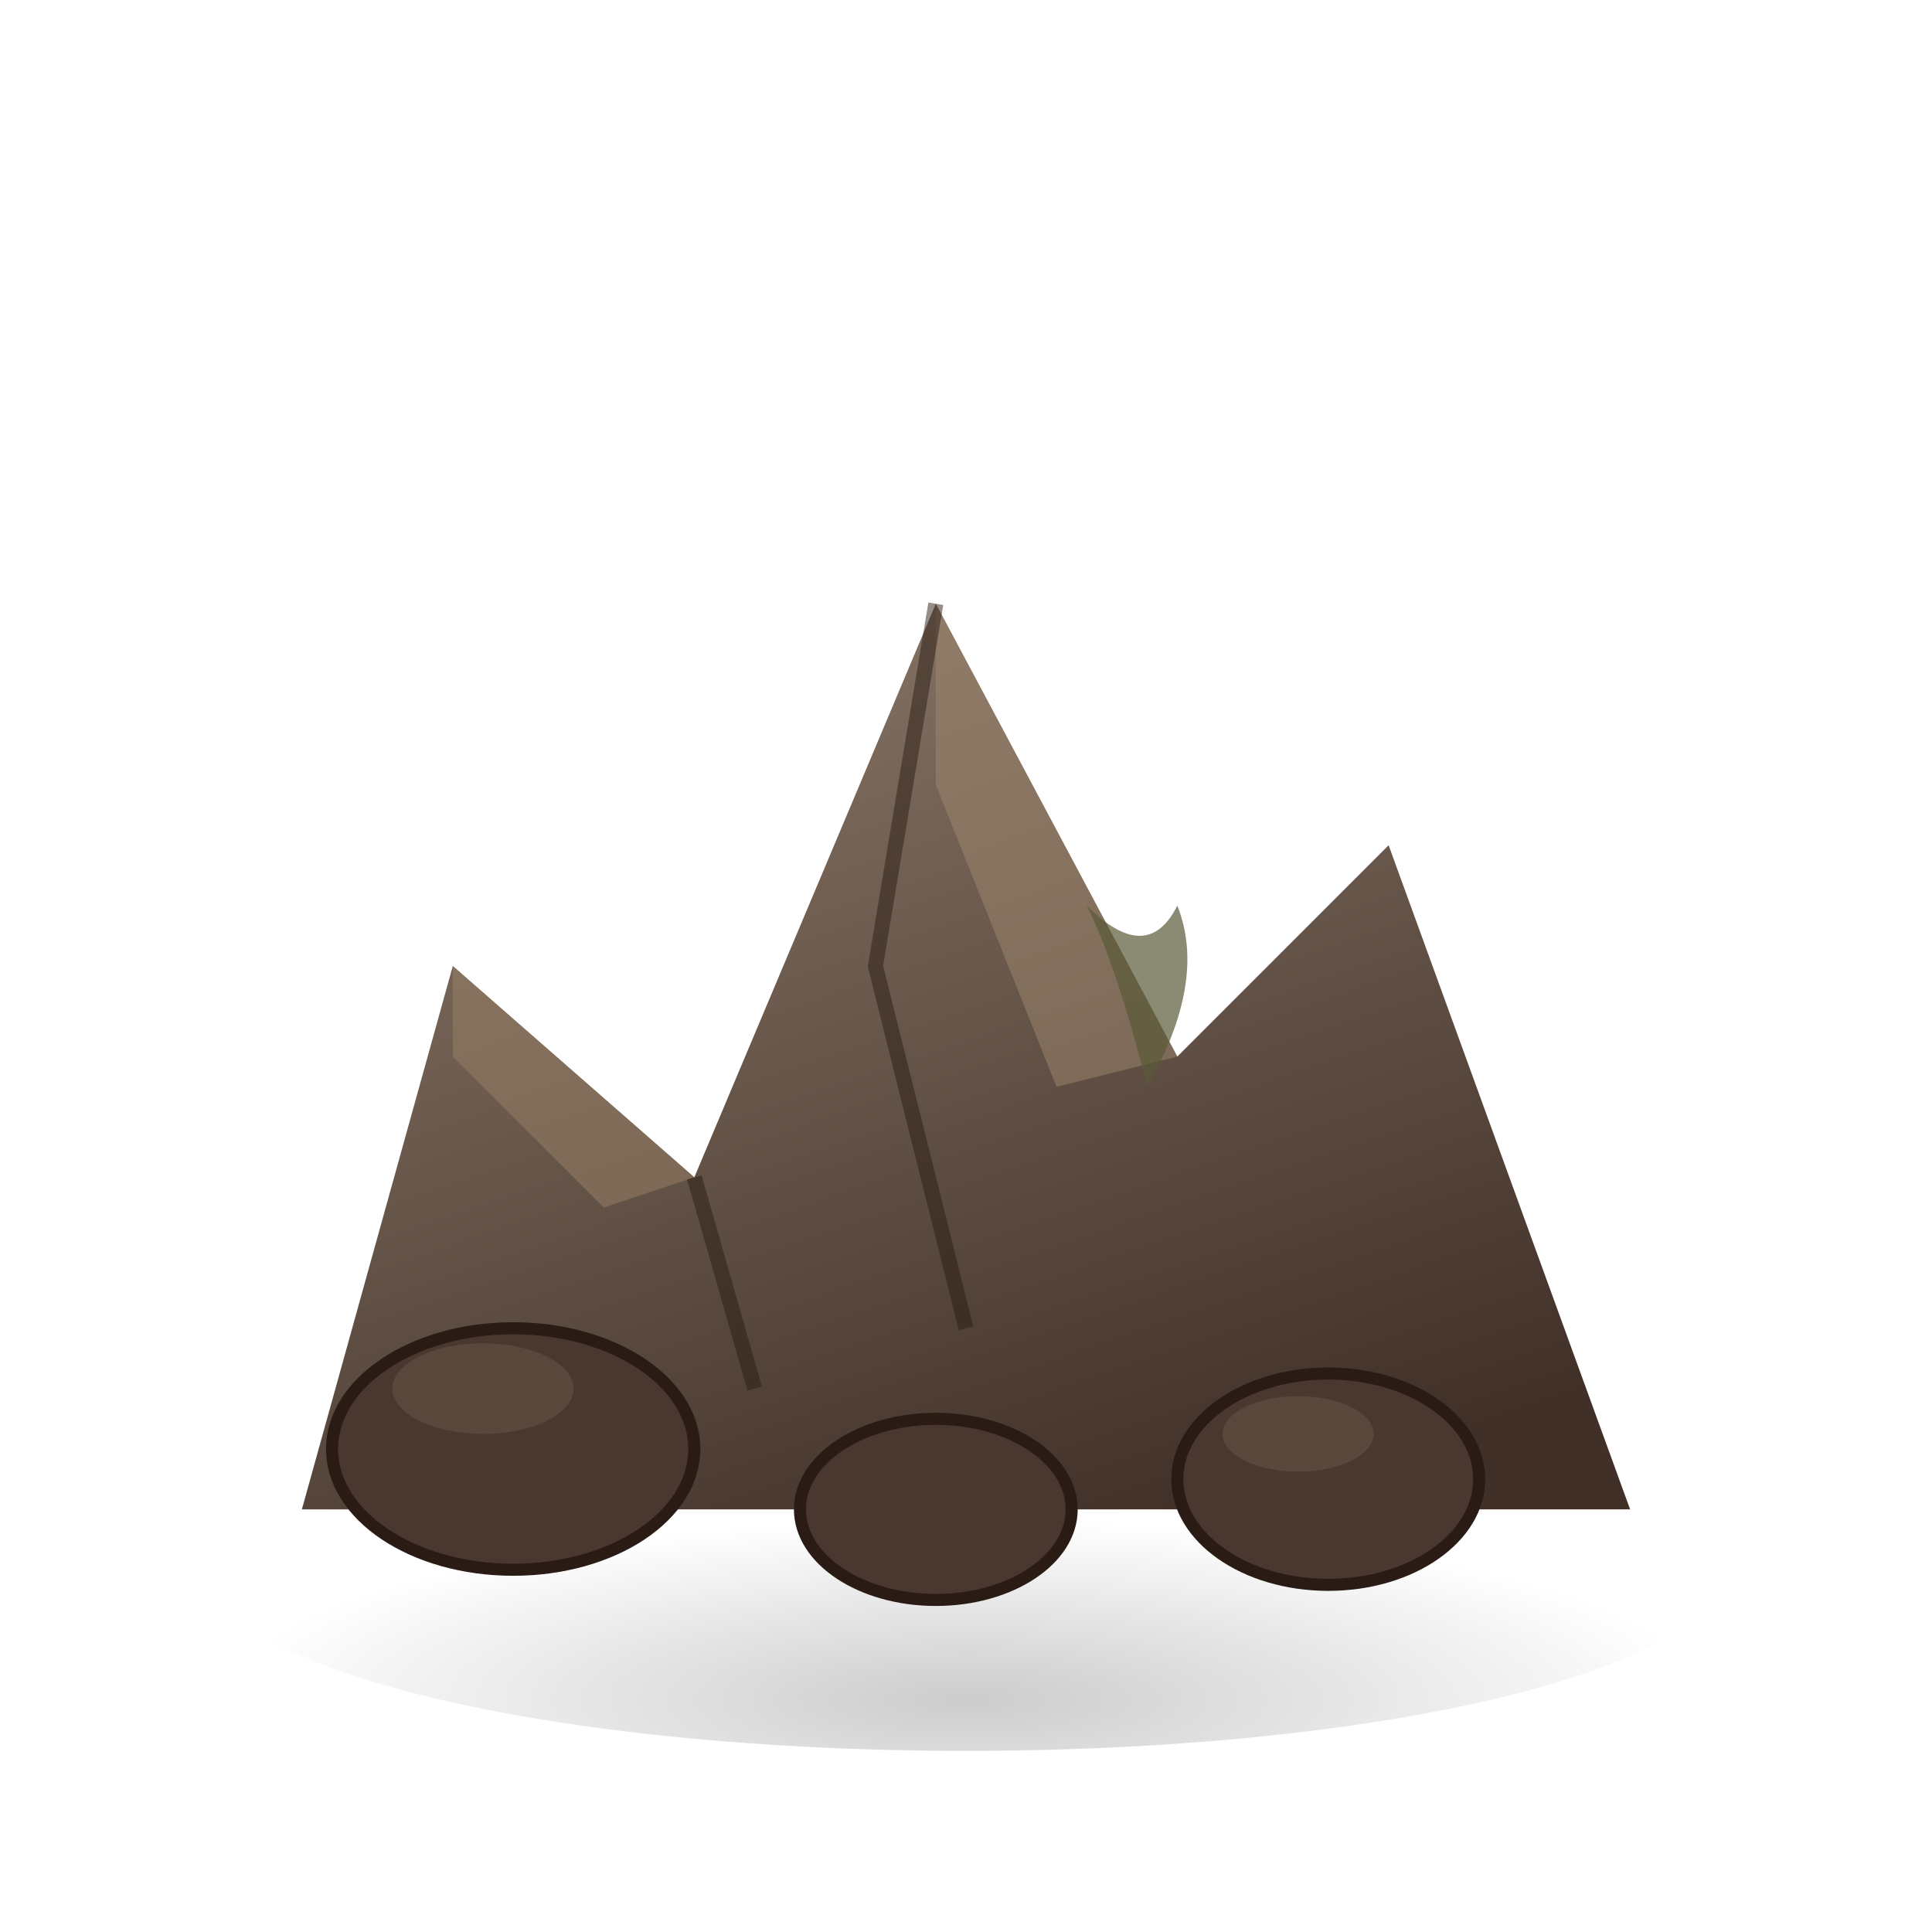
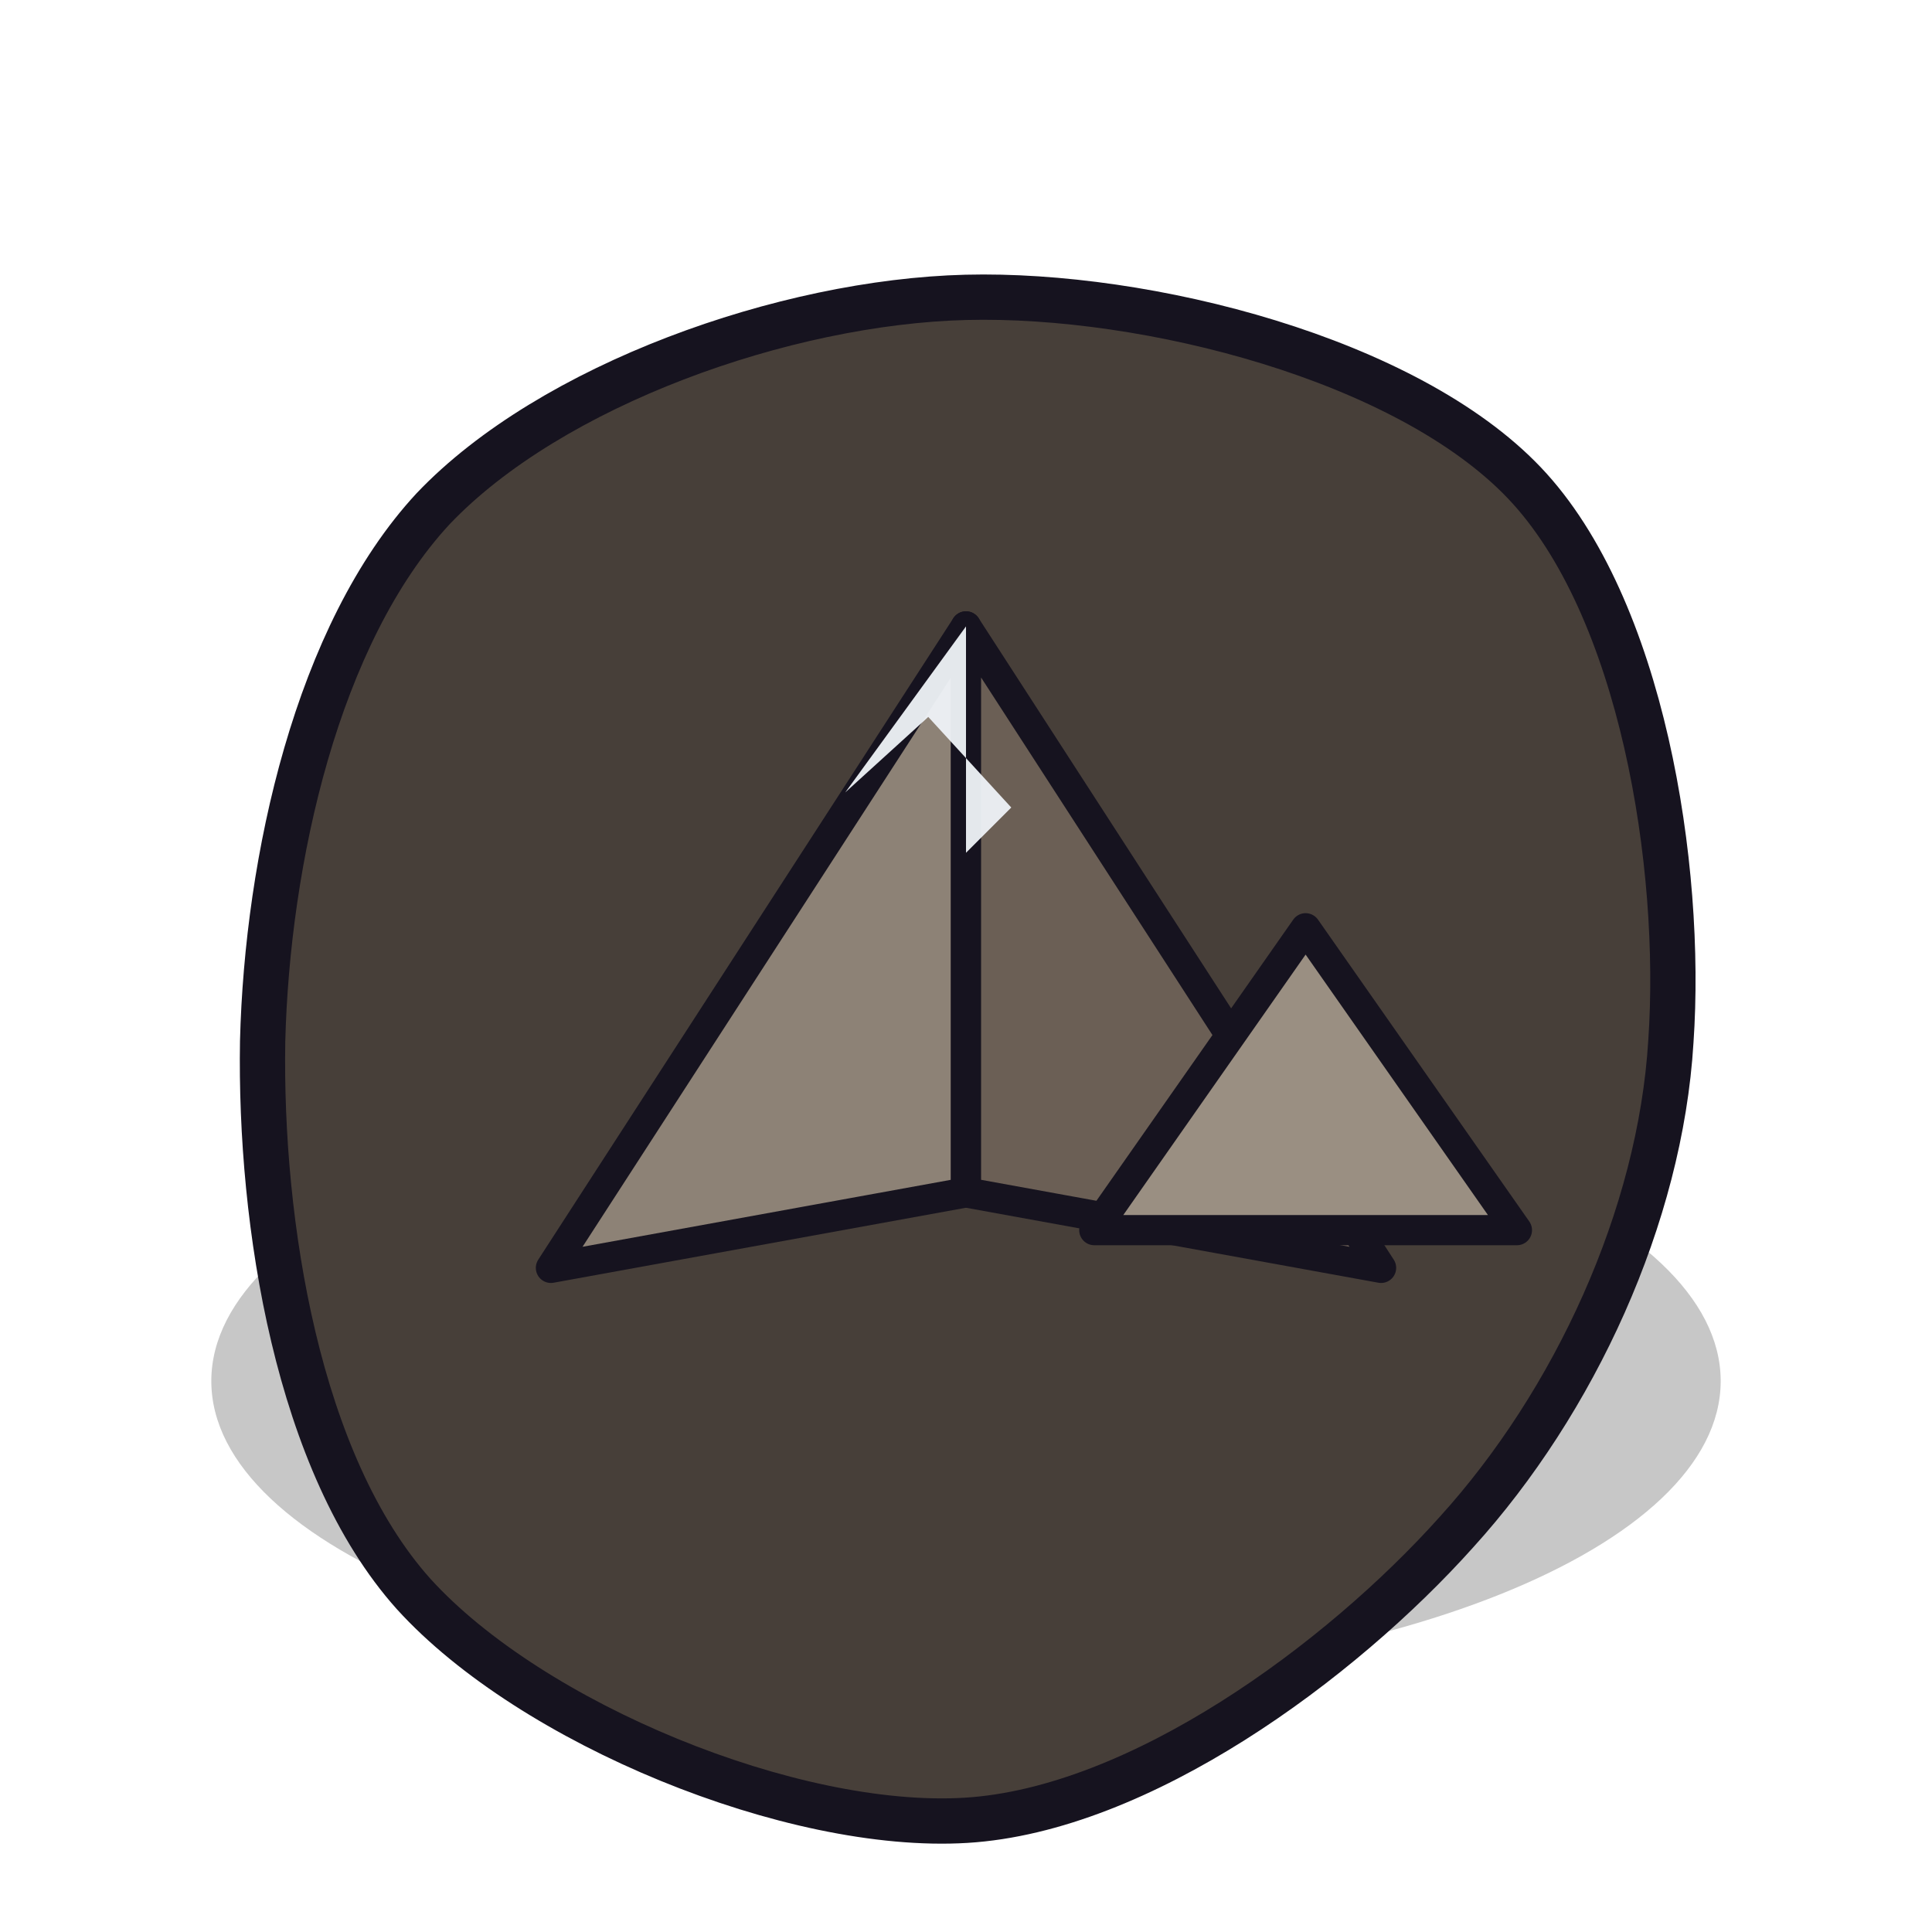
<svg xmlns="http://www.w3.org/2000/svg" width="128" height="128" viewBox="0 0 128 128">
-   <defs>
-     <linearGradient id="rock" x1="20%" y1="0%" x2="70%" y2="100%">
-       <stop offset="0%" stop-color="#8a7868" />
-       <stop offset="100%" stop-color="#403028" />
-     </linearGradient>
-     <radialGradient id="shadow" cx="50%" cy="86%" r="50%">
-       <stop offset="0%" stop-color="#000" stop-opacity="0.2" />
-       <stop offset="100%" stop-color="#000" stop-opacity="0" />
-     </radialGradient>
-   </defs>
-   <ellipse cx="64" cy="104" rx="50" ry="12" fill="url(#shadow)" />
-   <path d="M20 100 L30 64 L46 78 L62 40 L78 70 L92 56 L108 100 Z" fill="url(#rock)" />
-   <path d="M62 40 L78 70 L70 72 L62 52 Z" fill="#a08870" opacity="0.5" />
-   <path d="M30 64 L46 78 L40 80 L30 70 Z" fill="#9a8268" opacity="0.5" />
-   <g fill="#4a3830" stroke="#2a1c14" stroke-width="0.8">
-     <ellipse cx="34" cy="96" rx="12" ry="8" />
-     <ellipse cx="88" cy="98" rx="10" ry="7" />
-     <ellipse cx="62" cy="100" rx="9" ry="6" />
-   </g>
-   <g fill="#6a5648" opacity="0.5">
-     <ellipse cx="32" cy="92" rx="6" ry="3" />
-     <ellipse cx="86" cy="95" rx="5" ry="2.5" />
-   </g>
-   <g stroke="#2a1c14" stroke-width="1" fill="none" opacity="0.5">
-     <path d="M62 40 L58 64 L64 88" />
-     <path d="M46 78 L50 92" />
-   </g>
-   <path d="M76 72 Q74 64 72 60 Q76 64 78 60 Q80 65 76 72Z" fill="#5a5a38" opacity="0.7" />
+   <ellipse cx="64.0" cy="91.5" rx="50.0" ry="20.0" fill="#000000" opacity="0.22" />
+   <path d="M 110.7 69.0 C 110.0 80.6, 104.3 92.9, 96.5 101.5 C 88.8 110.1, 75.5 119.9, 64.0 120.6 C 52.5 121.3, 35.2 114.2, 27.4 105.6 C 19.7 97.0, 17.2 81.0, 17.4 69.0 C 17.7 57.0, 21.0 42.0, 28.7 33.7 C 36.5 25.5, 52.0 20.0, 64.0 19.7 C 76.0 19.4, 93.2 23.8, 101.0 32.0 C 108.8 40.2, 111.5 57.4, 110.7 69.0 Z" fill="#473f39" stroke="#16131f" stroke-width="3" stroke-linejoin="round" />
+   <path d="M 64 41.5 L 36.5 84.0 L 64 79.0 Z" fill="#8d8276" stroke="#16131f" stroke-width="2" stroke-linejoin="round" />
+   <path d="M 64 41.5 L 91.5 84.0 L 64 79.0 Z" fill="#6b5f55" stroke="#16131f" stroke-width="2" stroke-linejoin="round" />
+   <path d="M 64 41.5 L 56.0 52.5 L 61.5 47.5 L 67.0 53.5 L 72.0 48.5 L 64 56.5 Z" fill="#eef2f7" opacity="0.95" />
+   <path d="M 86.5 61.5 L 72.5 81.5 L 100.5 81.5 Z" fill="#9a8f82" stroke="#16131f" stroke-width="2" stroke-linejoin="round" />
</svg>
